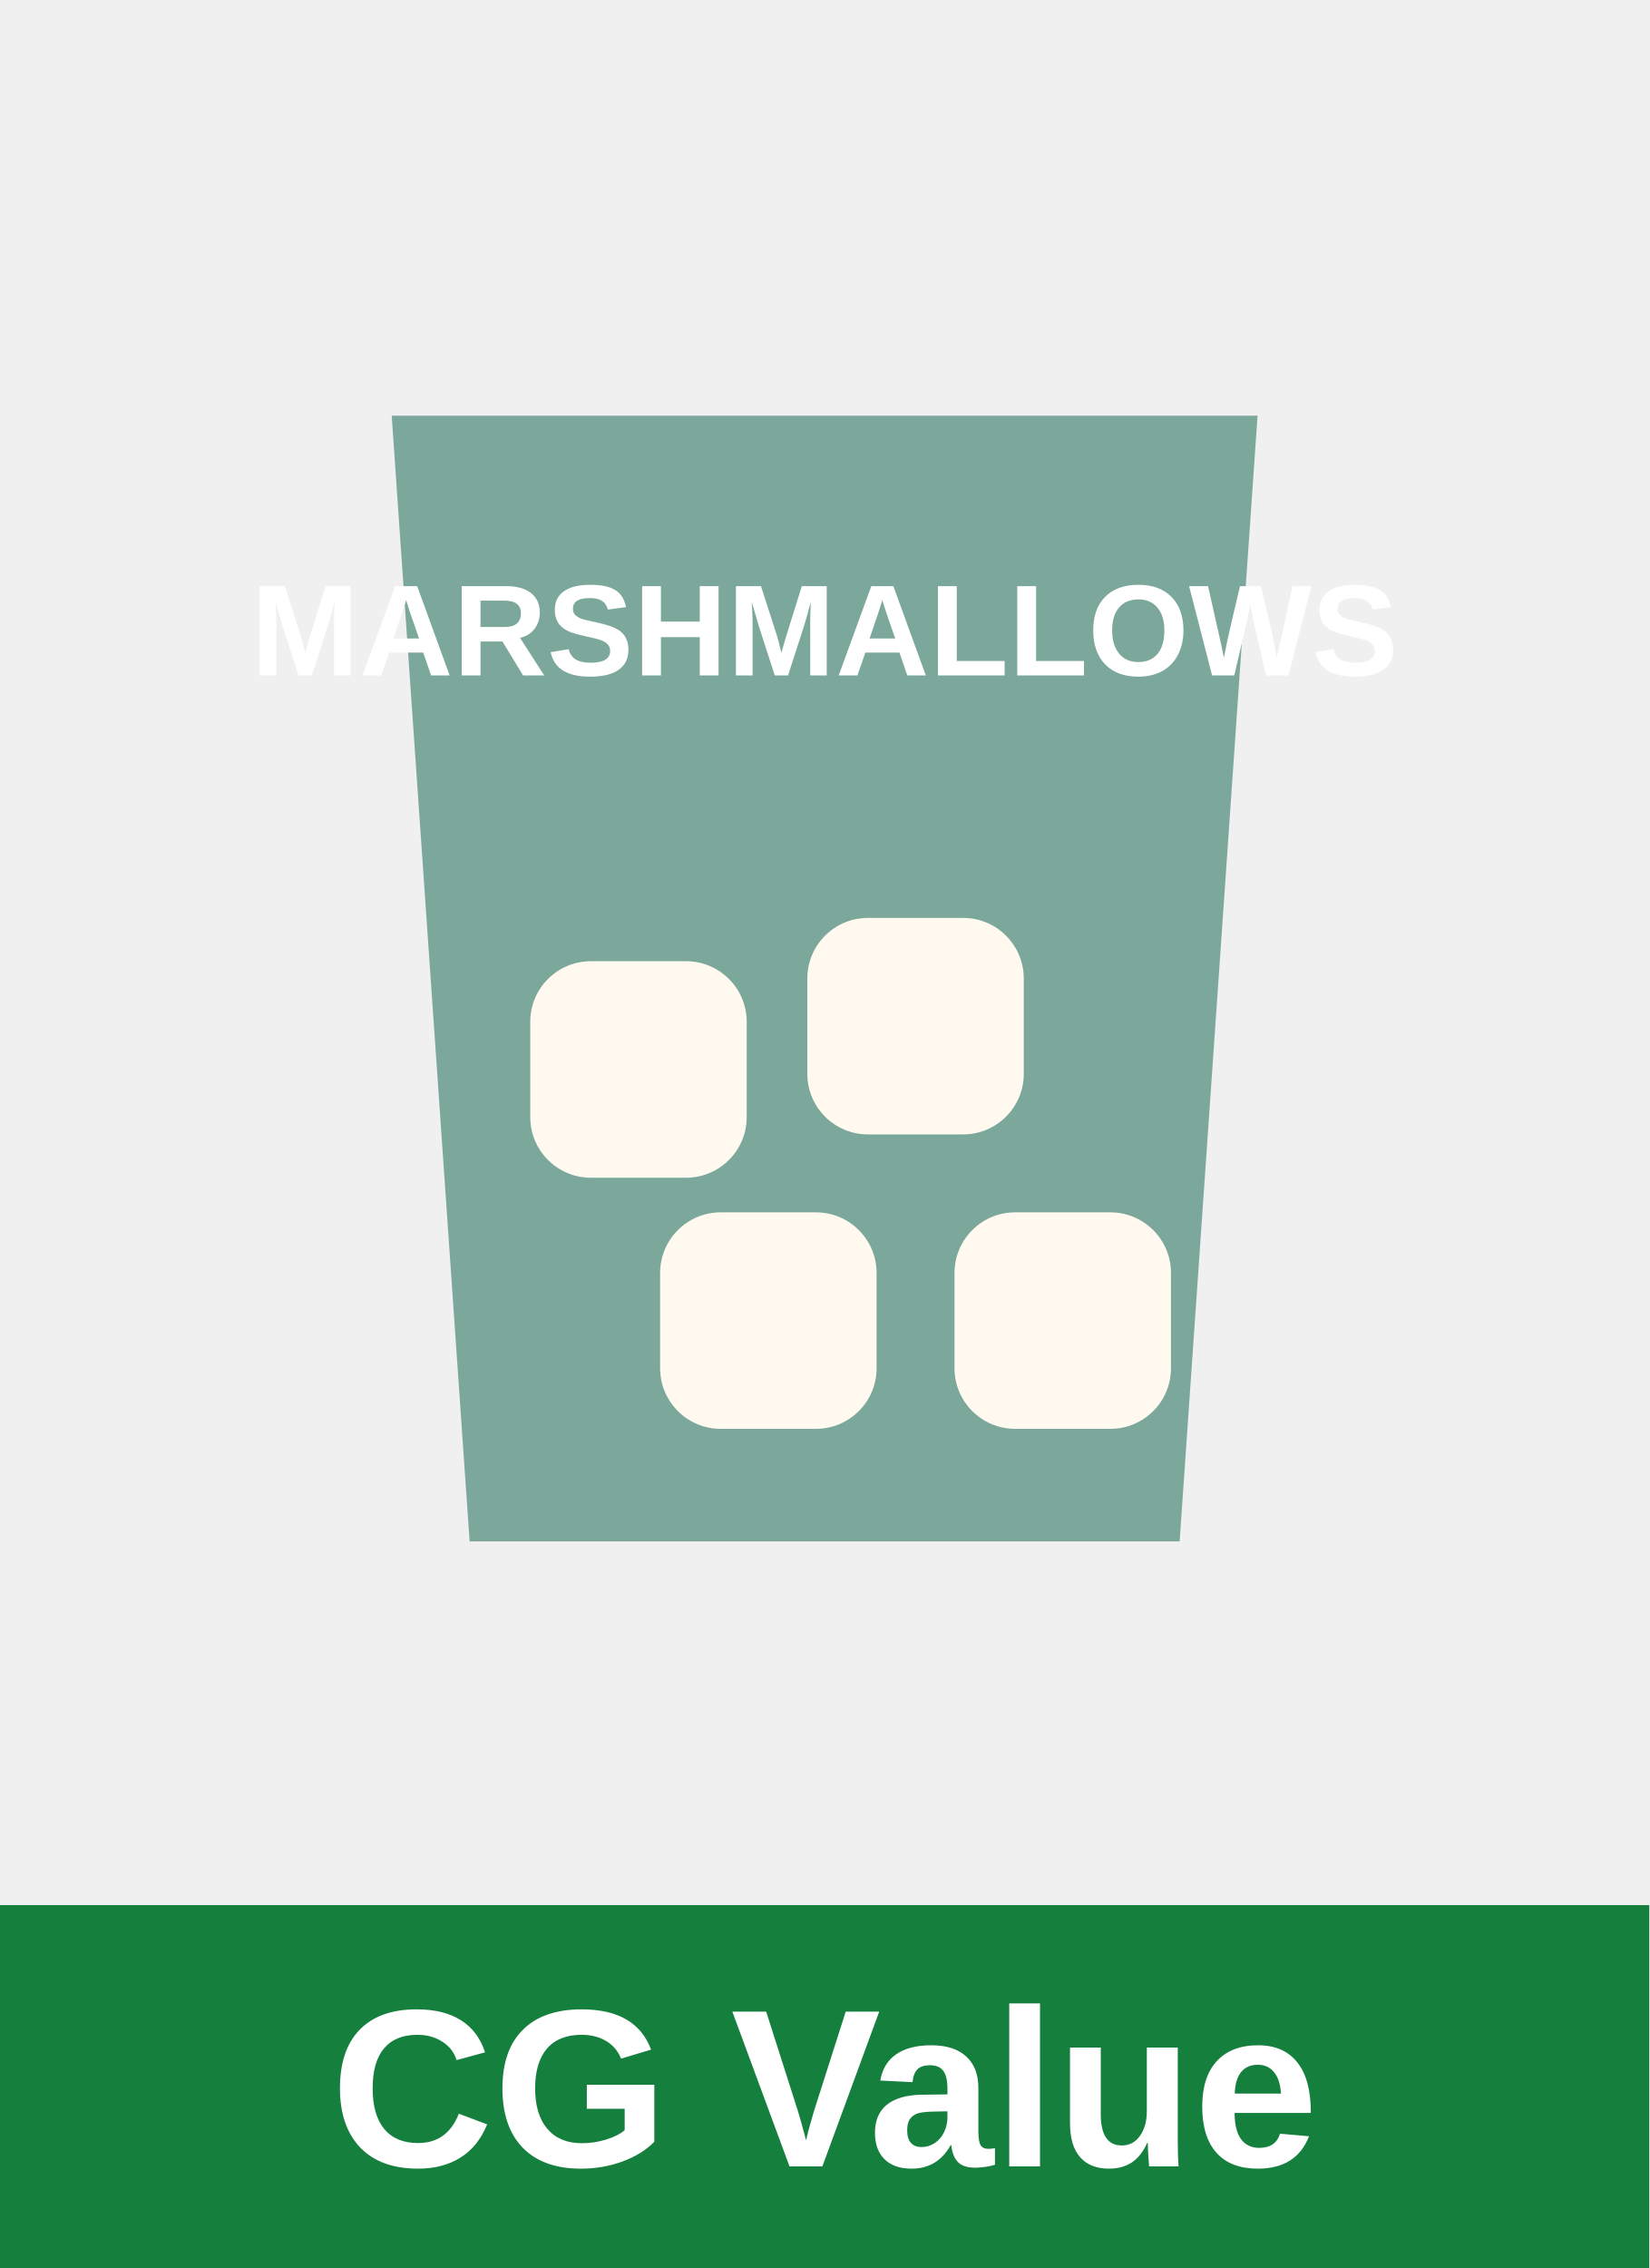
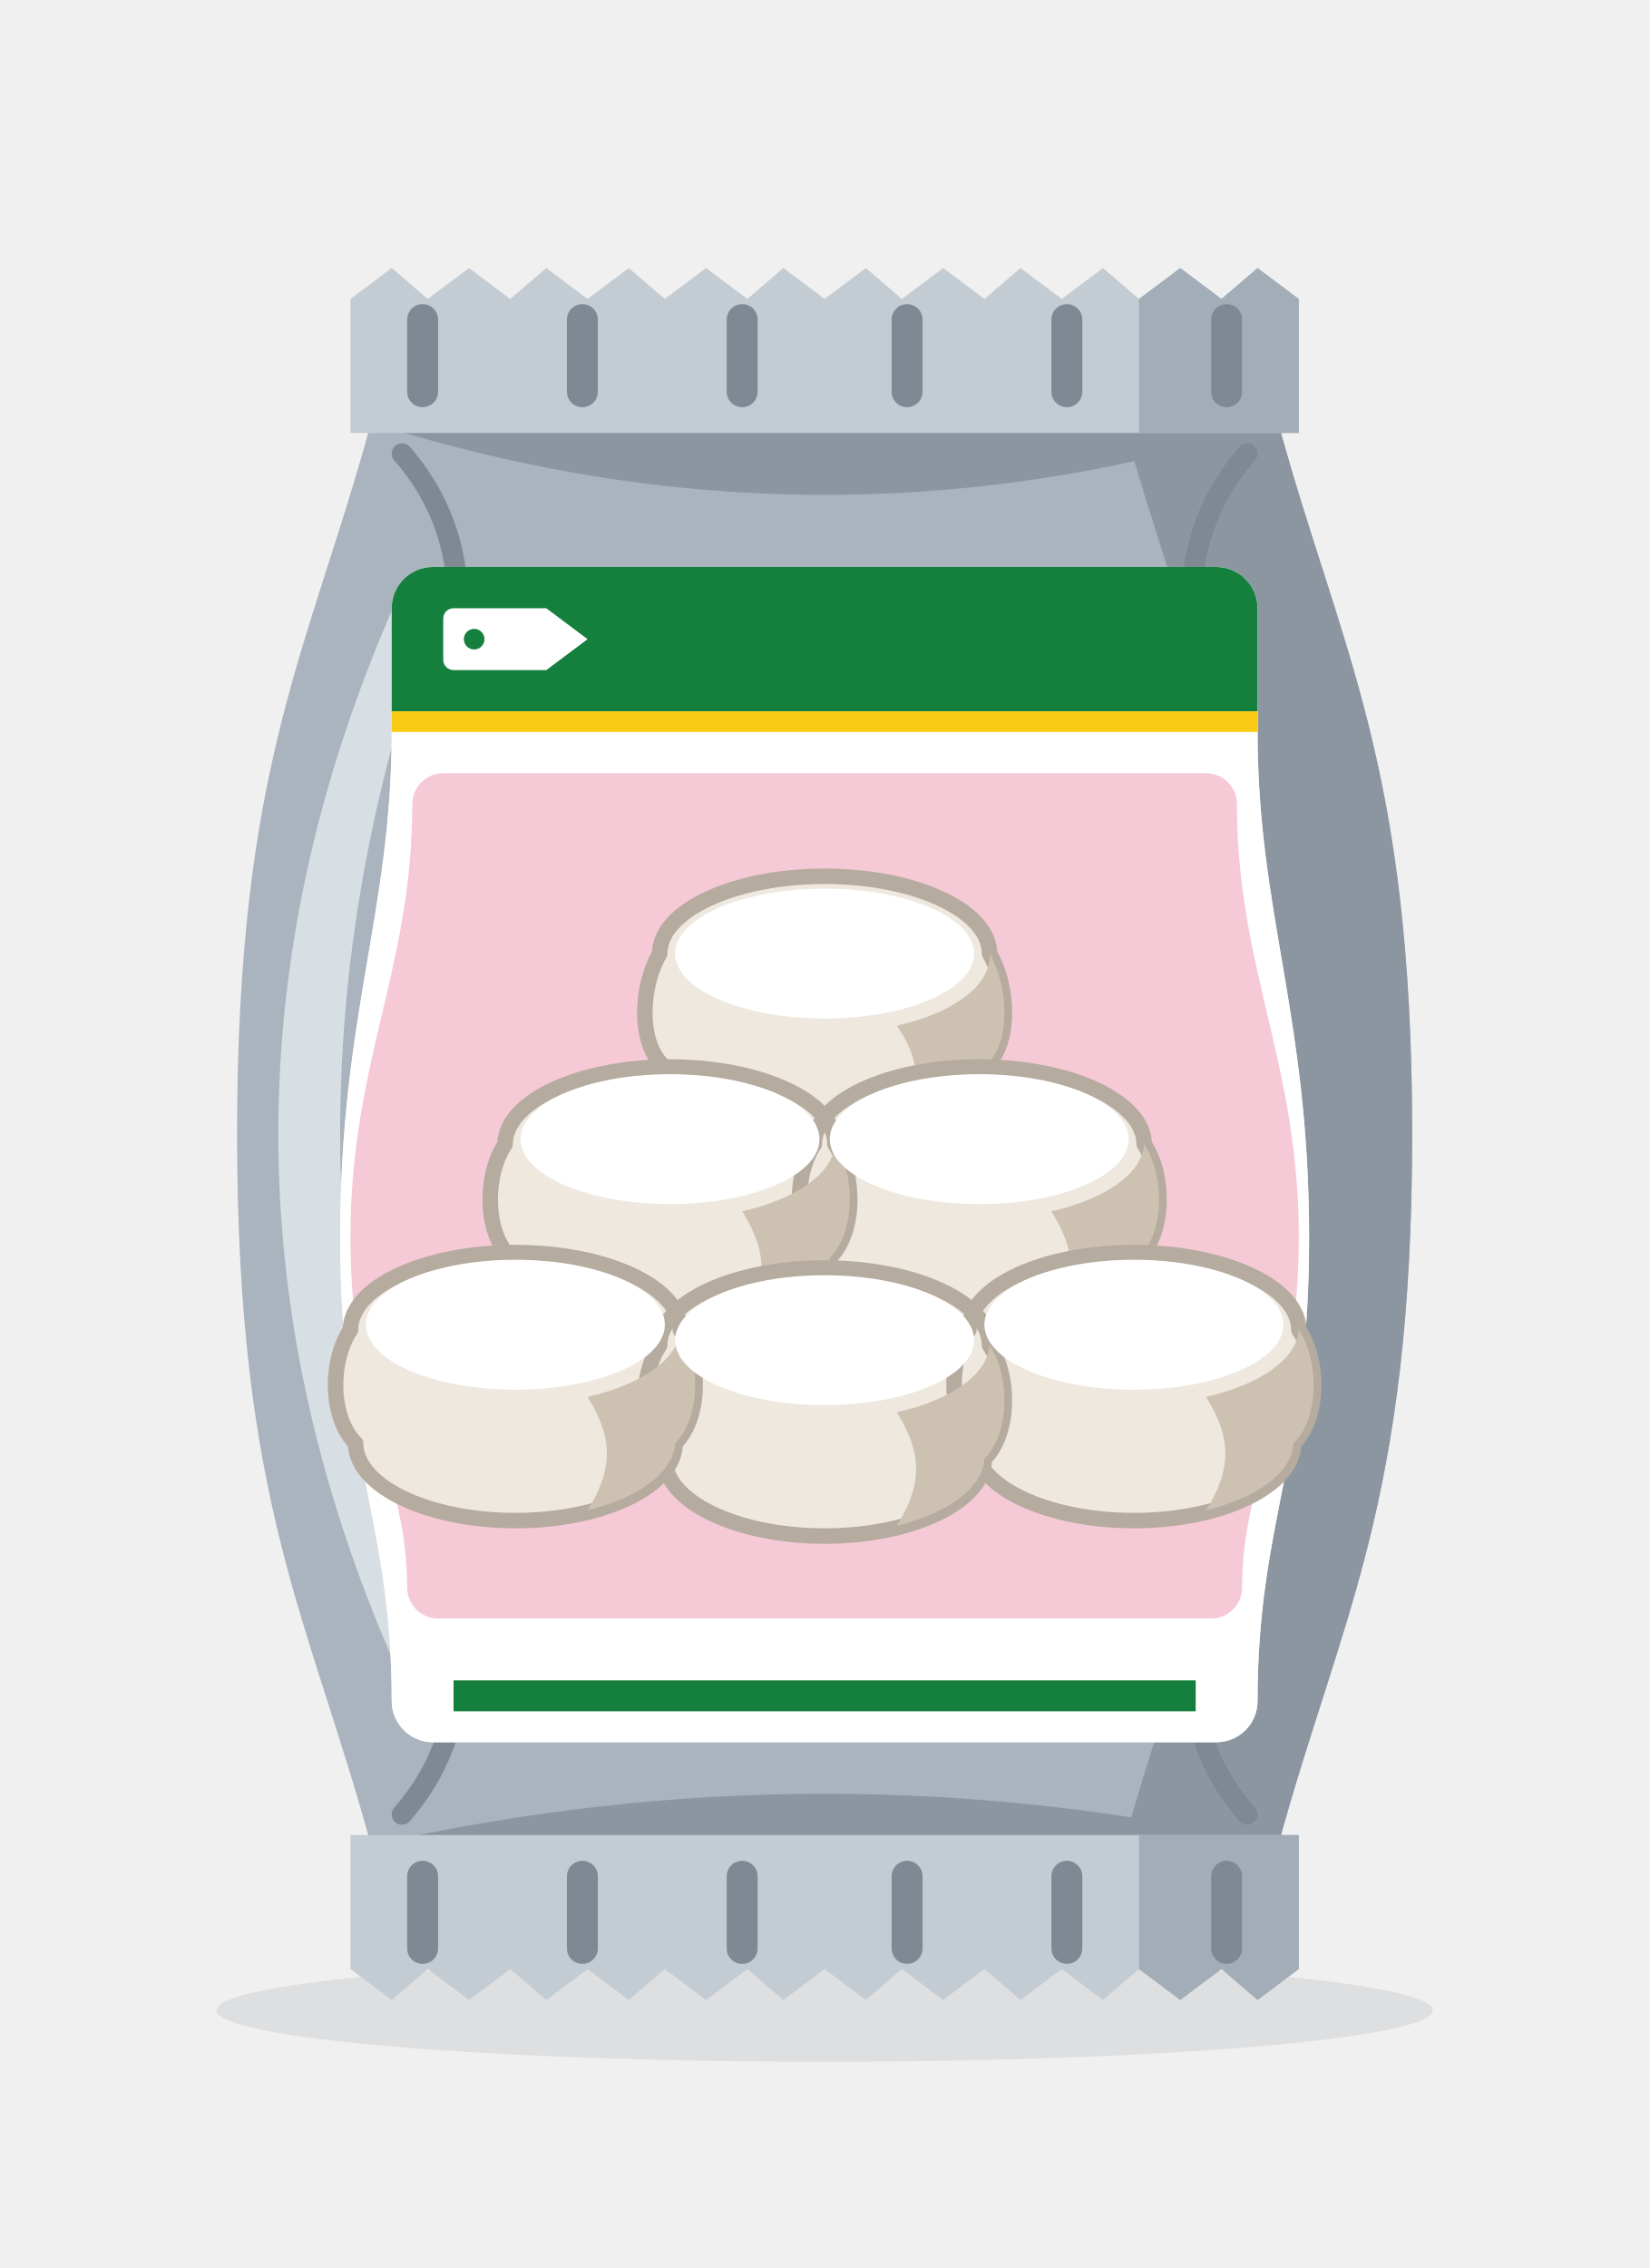
<svg xmlns="http://www.w3.org/2000/svg" viewBox="0 0 160 220">
-   <g transform="translate(80 0) scale(0.84) translate(-80 0)">
-     <path d="M30 48h100l-9 130H39z" fill="#7ba89b" />
-     <text x="80" y="78" text-anchor="middle" font-family="Arial" font-size="15" font-weight="700" fill="#fff">MARSHMALLOWS</text>
-     <g fill="#fff9ef">
-       <rect x="46" y="111" width="25" height="25" rx="7" />
-       <rect x="78" y="106" width="25" height="25" rx="7" />
-       <rect x="61" y="140" width="25" height="25" rx="7" />
-       <rect x="95" y="140" width="25" height="25" rx="7" />
-     </g>
+   <g id="item">
+     <ellipse cx="80" cy="195" rx="59" ry="5" fill="#0f172a" opacity="0.08" />
+     <path d="M36 41H124C130 63 137 74 137 110S130 157 124 179H36C30 157 23 146 23 110S30 63 36 41z" fill="#aab4be" />
+     <path d="M109 41H124C130 63 137 74 137 110S130 157 124 179H109C115 157 122 146 122 110S115 63 109 41z" fill="#8c96a1" />
+     <path d="M39 57Q15 110 39 163L43 163Q23 110 43 57z" fill="#d7dee4" />
+     <path d="M36 41H124Q80 55 36 41zM36 179Q80 169 124 179z" fill="#8c96a1" />
+     <path d="M34 42V29L38 26L41.5 29L45.5 26L49.5 29L53 26L57 29L61 26L64.5 29L68.5 26L72.5 29L76 26L80 29L84 26L87.5 29L91.5 26L95.5 29L99 26L103 29L107 26L110.5 29L114.5 26L118.5 29L122 26L126 29V42zM34 178H126V191L122 194L118.5 191L114.5 194L110.5 191L107 194L103 191L99 194L95.5 191L91.5 194L87.5 191L84 194L80 191L76 194L72.5 191L68.5 194L64.5 191L61 194L57 191L53 194L49.5 191L45.5 194L41.5 191L38 194L34 191z" fill="#c3cbd3" />
+     <path d="M110.5 42V29L114.5 26L118.5 29L122 26L126 29V42zM110.5 178H126V191L122 194L118.5 191L114.5 194L110.5 191z" fill="#a3adb7" />
+     <path d="M41 31v7M56.5 31v7M72 31v7M88 31v7M103.5 31v7M119 31v7M41 182v7M56.5 182v7M72 182v7M88 182v7M103.5 182v7M119 182v7" fill="none" stroke="#7f8994" stroke-width="3" stroke-linecap="round" stroke-linejoin="round" />
+     <path d="M39 44q7 8 5 20M121 44q-7 8 -5 20M39 176q7 -8 5 -20M121 176q-7 -8 -5 -20" fill="none" stroke="#7f8994" stroke-width="2" stroke-linecap="round" stroke-linejoin="round" />
  </g>
-   <g>
-     <rect x="0" y="184.8" width="160" height="35.2" fill="#15803d" />
-     <text x="80" y="210.144" text-anchor="middle" font-family="Arial,Helvetica,sans-serif" font-weight="bold" font-size="21.824" fill="#ffffff">CG Value</text>
+   <g id="label">
+     <path d="M42 55H118a4 4 0 0 1 4 4V71C122 88.5 127 98.5 127 120C127 141.5 122 147.5 122 165a4 4 0 0 1 -4 4H42a4 4 0 0 1 -4 -4C38 147.5 33 141.5 33 120C33 98.5 38 88.5 38 71V59a4 4 0 0 1 4 -4z" fill="#f7efe2" />
+   </g>
+   <g id="brand-cg">
+     <path d="M42 55H118a4 4 0 0 1 4 4V71C122 88.5 127 98.5 127 120C127 141.5 122 147.5 122 165a4 4 0 0 1 -4 4H42a4 4 0 0 1 -4 -4C38 147.5 33 141.5 33 120C33 98.5 38 88.5 38 71V59a4 4 0 0 1 4 -4z" fill="#ffffff" />
+     <path d="M42 55H118a4 4 0 0 1 4 4V69H38V59a4 4 0 0 1 4 -4z" fill="#15803d" />
+     <path d="M38 69h84v2H38z" fill="#facc15" />
+     <path d="M44 59h9l4 3-4 3h-9a1 1 0 0 1-1-1v-4a1 1 0 0 1 1-1z" fill="#ffffff" />
+     <circle cx="46" cy="62" r="1" fill="#15803d" />
+     <path d="M43 75H117a3 3 0 0 1 3 3C120 94 126 103 126 120C126 137 120.5 143 120.5 154a3 3 0 0 1 -3 3H42.5a3 3 0 0 1 -3 -3C39.5 143 34 137 34 120C34 103 40 94 40 78a3 3 0 0 1 3 -3z" fill="#f6c9d6" />
+     <path d="M64 92.5C62 96 62 101.5 64.5 103.5A15.5 7.5 0 0 0 95.5 103.5C98 101.5 98 96 96 92.5A16 7.5 0 0 0 64 92.5z" fill="#efe8df" stroke="#b5ab9f" stroke-width="1.5" stroke-linejoin="round" />
+     <path d="M87 99.5C89.5 103 89.5 106.5 87 110.5A15.5 7.5 0 0 0 95.5 103.5C98 101.5 98 96 96 92.5A16 7.5 0 0 1 87 99.5z" fill="#cdc1b2" />
+     <path d="M65.5 92.5A14.5 6.3 0 1 0 94.5 92.5A14.5 6.3 0 1 0 65.5 92.5z" fill="#ffffff" />
+     <path d="M49 111C47 114 47 119.5 49.5 122A15.5 7.5 0 0 0 80.5 122C83 119.5 83 114 81 111A16 7.5 0 0 0 49 111zM79 111C77 114 77 119.5 79.5 122A15.5 7.5 0 0 0 110.5 122C113 119.5 113 114 111 111A16 7.5 0 0 0 79 111z" fill="#efe8df" stroke="#b5ab9f" stroke-width="1.5" stroke-linejoin="round" />
+     <path d="M72 117.5C74.5 121.5 74.5 124.5 72 128.5A15.5 7.5 0 0 0 80.5 122C83 119.5 83 114 81 111A16 7.5 0 0 1 72 117.5zM102 117.5C104.5 121.5 104.5 124.5 102 128.5A15.5 7.5 0 0 0 110.5 122C113 119.5 113 114 111 111A16 7.5 0 0 1 102 117.5z" fill="#cdc1b2" />
+     <path d="M50.5 110.5A14.5 6.3 0 1 0 79.5 110.5A14.5 6.3 0 1 0 50.5 110.5zM80.5 110.5A14.5 6.3 0 1 0 109.5 110.5A14.5 6.3 0 1 0 80.5 110.5z" fill="#ffffff" />
+     <path d="M34 129C32 132 32 137.5 34.5 140A15.5 7.5 0 0 0 65.5 140C68 137.5 68 132 66 129A16 7.5 0 0 0 34 129zM64 130.5C62 133.5 62 139 64.5 141.5A15.5 7.5 0 0 0 95.5 141.5C98 139 98 133.5 96 130.5A16 7.5 0 0 0 64 130.5zM94 129C92 132 92 137.5 94.5 140A15.5 7.5 0 0 0 125.5 140C128 137.5 128 132 126 129A16 7.5 0 0 0 94 129z" fill="#efe8df" stroke="#b5ab9f" stroke-width="1.5" stroke-linejoin="round" />
+     <path d="M57 135.5C59.5 139.5 59.5 142.5 57 146.5A15.5 7.5 0 0 0 65.5 140C68 137.5 68 132 66 129A16 7.5 0 0 1 57 135.5zM87 137C89.5 141 89.5 144 87 148A15.5 7.5 0 0 0 95.5 141.5C98 139 98 133.5 96 130.5A16 7.5 0 0 1 87 137zM117 135.5C119.5 139.5 119.5 142.5 117 146.5A15.5 7.5 0 0 0 125.5 140C128 137.5 128 132 126 129A16 7.5 0 0 1 117 135.5z" fill="#cdc1b2" />
+     <path d="M35.5 128.5A14.5 6.3 0 1 0 64.5 128.5A14.5 6.3 0 1 0 35.5 128.5zM65.5 130A14.5 6.3 0 1 0 94.5 130A14.5 6.3 0 1 0 65.5 130zM95.5 128.5A14.5 6.3 0 1 0 124.5 128.5A14.5 6.3 0 1 0 95.5 128.5z" fill="#ffffff" />
+     <path d="M44 163h72v3H44z" fill="#15803d" />
  </g>
</svg>
